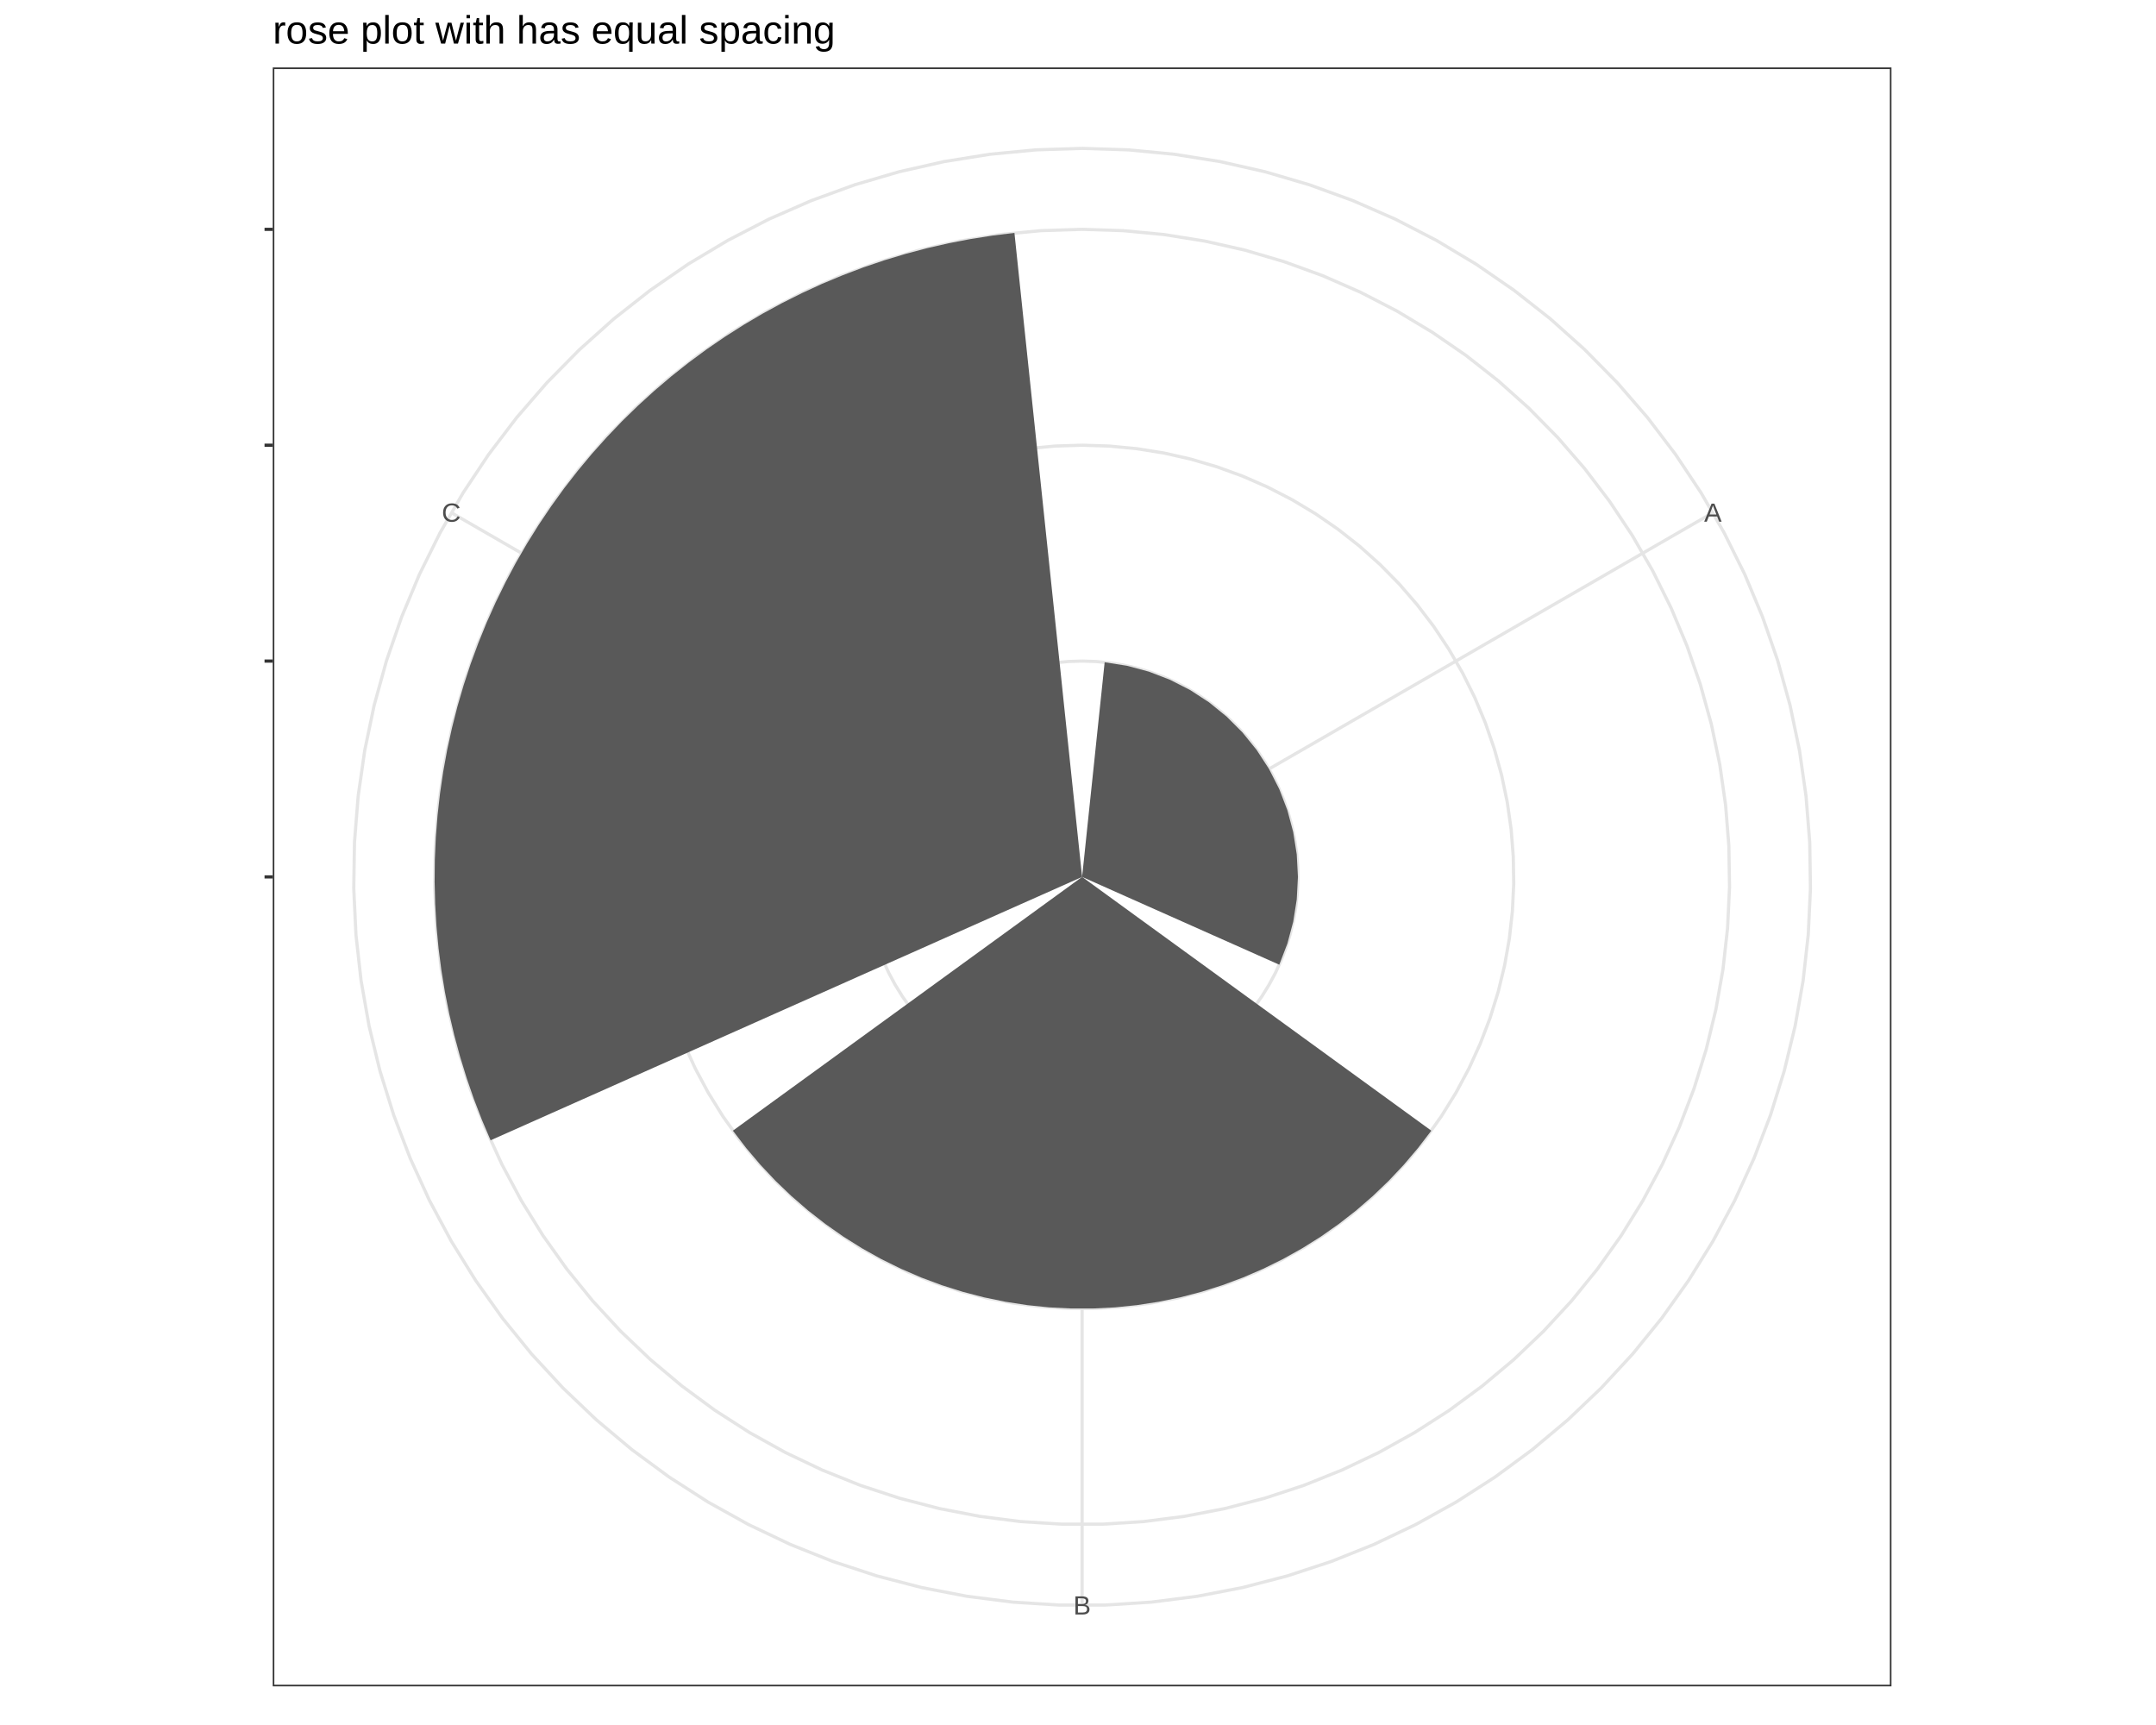
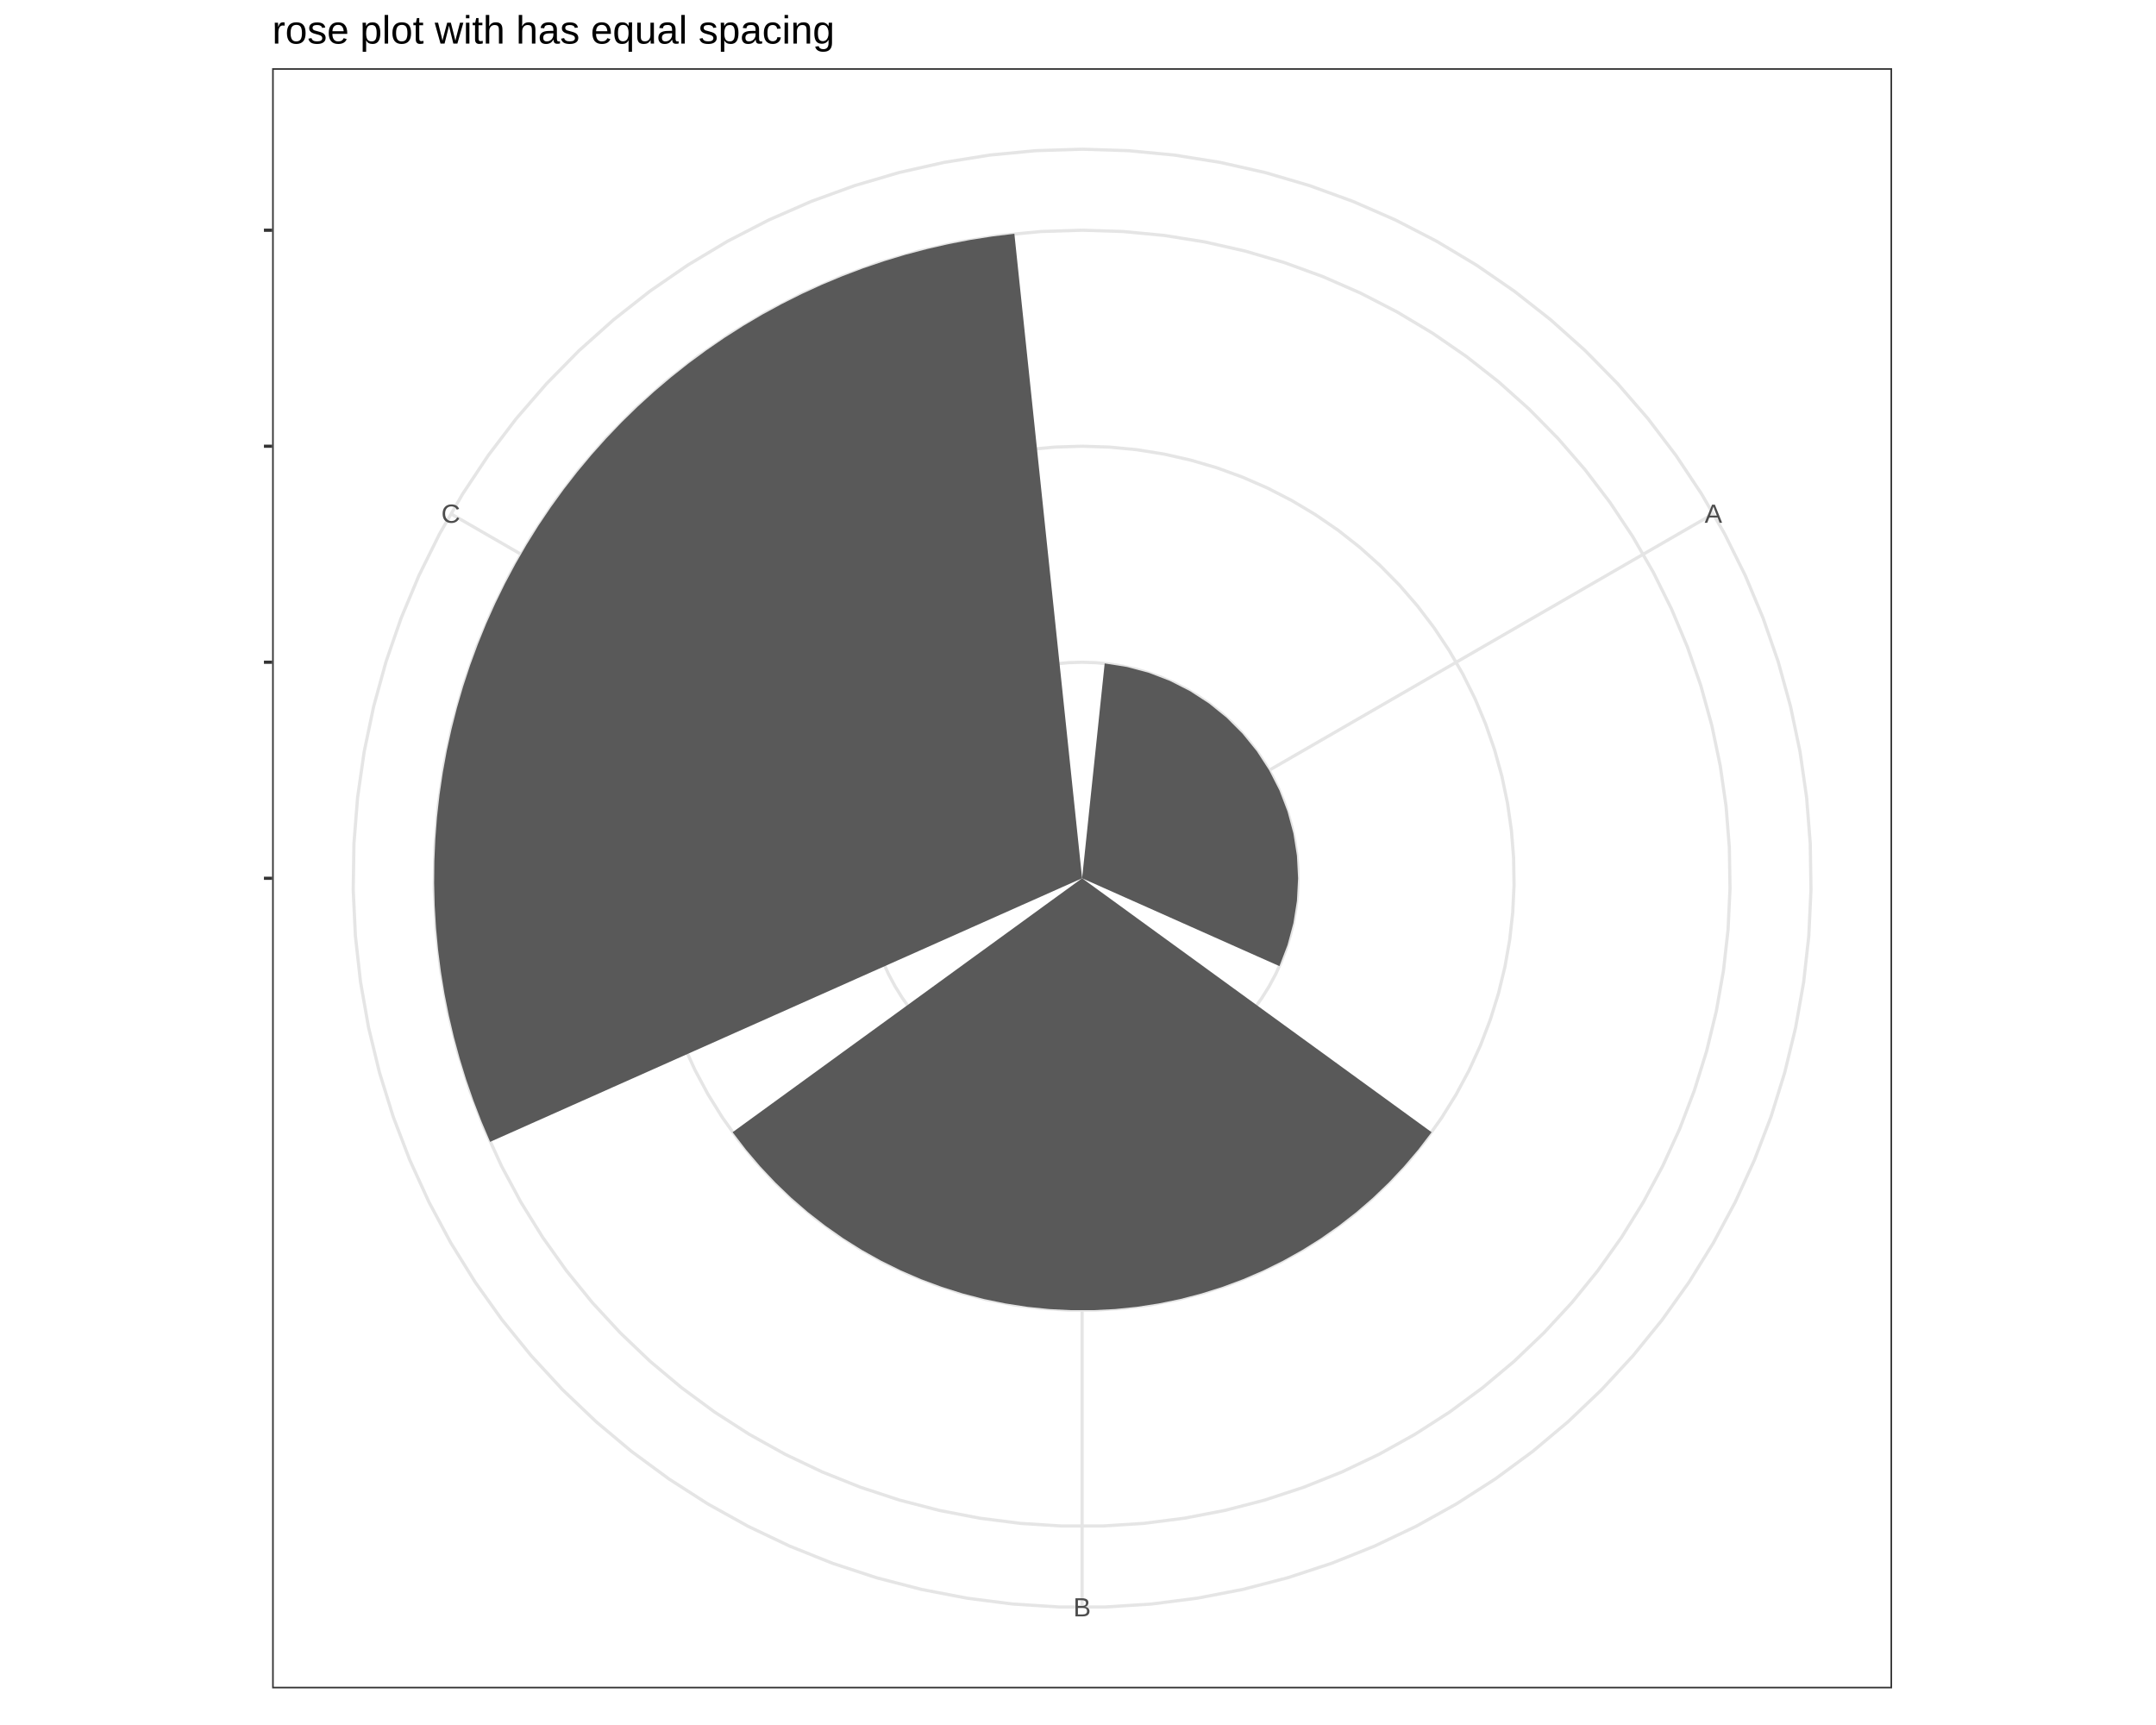
<svg xmlns="http://www.w3.org/2000/svg" viewBox="0 0 720.00 576.00">
  <defs>
    <style type="text/css">
    line, polyline, polygon, path, rect, circle {
      fill: none;
      stroke: #000000;
      stroke-linecap: round;
      stroke-linejoin: round;
      stroke-miterlimit: 10.00;
    }
  </style>
  </defs>
  <rect width="100%" height="100%" style="stroke: none; fill: #FFFFFF;" />
  <defs>
-     <clipPath id="cpODIuODZ8NjM3LjE0fDU3Ni4wMHwwLjAw">
-       <rect x="82.86" y="0.00" width="554.28" height="576.00" />
+     <clipPath id="cpODIuNjZ8NjM3LjM0fDU3Ni4wMHwwLjAw">
+       <rect x="82.66" y="0.00" width="554.69" height="576.00" />
    </clipPath>
  </defs>
-   <rect x="82.86" y="0.00" width="554.28" height="576.00" style="stroke-width: 1.07; stroke: #FFFFFF; fill: #FFFFFF;" clip-path="url(#cpODIuODZ8NjM3LjE0fDU3Ni4wMHwwLjAw)" />
+   <rect x="82.66" y="0.00" width="554.69" height="576.00" style="stroke-width: 1.07; stroke: #FFFFFF; fill: #FFFFFF;" clip-path="url(#cpODIuNjZ8NjM3LjM0fDU3Ni4wMHwwLjAw)" />
  <defs>
    <clipPath id="cpMC4wMHw3MjAuMDB8NTc2LjAwfDAuMDA=">
      <rect x="0.00" y="0.00" width="720.00" height="576.00" />
    </clipPath>
  </defs>
  <defs>
-     <clipPath id="cpOTEuMDh8NjMxLjY2fDU2My4xMHwyMi41Mg==">
-       <rect x="91.08" y="22.52" width="540.58" height="540.58" />
+     <clipPath id="cpOTAuODh8NjMxLjg2fDU2My43NnwyMi43Nw==">
+       <rect x="90.88" y="22.77" width="540.99" height="540.99" />
    </clipPath>
  </defs>
-   <rect x="91.08" y="22.52" width="540.58" height="540.58" style="stroke-width: 1.07; stroke: none; fill: #FFFFFF;" clip-path="url(#cpOTEuMDh8NjMxLjY2fDU2My4xMHwyMi41Mg==)" />
-   <polyline points="361.37,292.81 572.04,171.18 " style="stroke-width: 1.07; stroke: #E5E5E5; stroke-linecap: butt;" clip-path="url(#cpOTEuMDh8NjMxLjY2fDU2My4xMHwyMi41Mg==)" />
-   <polyline points="361.37,292.81 361.37,536.08 " style="stroke-width: 1.07; stroke: #E5E5E5; stroke-linecap: butt;" clip-path="url(#cpOTEuMDh8NjMxLjY2fDU2My4xMHwyMi41Mg==)" />
-   <polyline points="361.37,292.81 150.70,171.18 " style="stroke-width: 1.07; stroke: #E5E5E5; stroke-linecap: butt;" clip-path="url(#cpOTEuMDh8NjMxLjY2fDU2My4xMHwyMi41Mg==)" />
-   <polyline points="361.37,292.81 361.37,292.81 361.37,292.81 361.37,292.81 361.37,292.81 361.37,292.81 361.37,292.81 361.37,292.81 361.37,292.81 361.37,292.81 361.37,292.81 361.37,292.81 361.37,292.81 361.37,292.81 361.37,292.81 361.37,292.81 361.37,292.81 361.37,292.81 361.37,292.81 361.37,292.81 361.37,292.81 361.37,292.81 361.37,292.81 361.37,292.81 361.37,292.81 361.37,292.81 361.37,292.81 361.37,292.81 361.37,292.81 361.37,292.81 361.37,292.81 361.37,292.81 361.37,292.81 361.37,292.81 361.37,292.81 361.37,292.81 361.37,292.81 361.37,292.81 361.37,292.81 361.37,292.81 361.37,292.81 361.37,292.81 361.37,292.81 361.37,292.81 361.37,292.81 361.37,292.81 361.37,292.81 361.37,292.81 361.37,292.81 361.37,292.81 361.37,292.81 361.37,292.81 361.37,292.81 361.37,292.81 361.37,292.81 361.37,292.81 361.37,292.81 361.37,292.81 361.37,292.81 361.37,292.81 361.37,292.81 361.37,292.81 361.37,292.81 361.37,292.81 361.37,292.81 361.37,292.81 361.37,292.81 361.37,292.81 361.37,292.81 361.37,292.81 361.37,292.81 361.37,292.81 361.37,292.81 361.37,292.81 361.37,292.81 361.37,292.81 361.37,292.81 361.37,292.81 361.37,292.81 361.37,292.81 361.37,292.81 361.37,292.81 361.37,292.81 361.37,292.81 361.37,292.81 361.37,292.81 361.37,292.81 361.37,292.81 361.37,292.81 361.37,292.81 361.37,292.81 361.37,292.81 361.37,292.81 361.37,292.81 361.37,292.81 361.37,292.81 361.37,292.81 361.37,292.81 361.37,292.81 361.37,292.81 " style="stroke-width: 1.07; stroke: #E5E5E5; stroke-linecap: butt;" clip-path="url(#cpOTEuMDh8NjMxLjY2fDU2My4xMHwyMi41Mg==)" />
-   <polyline points="361.37,220.74 365.94,220.88 370.49,221.32 375.01,222.04 379.47,223.05 383.86,224.33 388.16,225.90 392.35,227.73 396.41,229.83 400.34,232.18 404.11,234.77 407.70,237.60 411.11,240.65 414.32,243.91 417.31,247.36 420.08,251.00 422.62,254.81 424.90,258.77 426.93,262.87 428.70,267.09 430.20,271.41 431.42,275.82 432.35,280.30 433.00,284.82 433.37,289.38 433.44,293.96 433.22,298.53 432.71,303.07 431.92,307.58 430.84,312.02 429.48,316.39 427.85,320.66 425.95,324.82 423.79,328.85 421.38,332.74 418.73,336.46 415.84,340.01 412.74,343.37 409.43,346.53 405.93,349.47 402.24,352.18 398.39,354.65 394.40,356.88 390.27,358.84 386.02,360.54 381.68,361.97 377.25,363.12 372.76,363.99 368.22,364.56 363.66,364.85 359.08,364.85 354.52,364.56 349.98,363.99 345.49,363.12 341.06,361.97 336.72,360.54 332.47,358.84 328.34,356.88 324.35,354.65 320.50,352.18 316.81,349.47 313.31,346.53 310.00,343.37 306.90,340.01 304.01,336.46 301.36,332.74 298.95,328.85 296.79,324.82 294.89,320.66 293.26,316.39 291.90,312.02 290.82,307.58 290.03,303.07 289.52,298.53 289.30,293.96 289.37,289.38 289.74,284.82 290.39,280.30 291.32,275.82 292.54,271.41 294.04,267.09 295.81,262.87 297.84,258.77 300.12,254.81 302.66,251.00 305.43,247.36 308.42,243.91 311.63,240.65 315.04,237.60 318.63,234.77 322.40,232.18 326.33,229.83 330.39,227.73 334.58,225.90 338.88,224.33 343.27,223.05 347.73,222.04 352.25,221.32 356.80,220.88 361.37,220.74 " style="stroke-width: 1.07; stroke: #E5E5E5; stroke-linecap: butt;" clip-path="url(#cpOTEuMDh8NjMxLjY2fDU2My4xMHwyMi41Mg==)" />
-   <polyline points="361.37,148.66 370.51,148.95 379.62,149.82 388.65,151.26 397.57,153.28 406.35,155.86 414.95,158.98 423.33,162.65 431.46,166.84 439.31,171.54 446.84,176.73 454.03,182.38 460.85,188.48 467.27,195.00 473.26,201.92 478.80,209.19 483.86,216.81 488.44,224.73 492.50,232.93 496.03,241.37 499.02,250.01 501.46,258.83 503.34,267.78 504.64,276.84 505.36,285.95 505.51,295.10 505.07,304.24 504.06,313.33 502.47,322.34 500.31,331.23 497.60,339.96 494.33,348.51 490.53,356.83 486.21,364.89 481.39,372.66 476.08,380.12 470.32,387.21 464.11,393.93 457.49,400.25 450.48,406.13 443.11,411.55 435.42,416.50 427.43,420.94 419.17,424.88 410.67,428.27 401.98,431.13 393.13,433.43 384.15,435.16 375.07,436.32 365.94,436.90 356.80,436.90 347.67,436.32 338.59,435.16 329.61,433.43 320.76,431.13 312.07,428.27 303.57,424.88 295.31,420.94 287.32,416.50 279.63,411.55 272.26,406.13 265.25,400.25 258.63,393.93 252.42,387.21 246.66,380.12 241.35,372.66 236.53,364.89 232.21,356.83 228.41,348.51 225.14,339.96 222.43,331.23 220.27,322.34 218.68,313.33 217.67,304.24 217.23,295.10 217.38,285.95 218.10,276.84 219.40,267.78 221.28,258.83 223.72,250.01 226.71,241.37 230.24,232.93 234.30,224.73 238.88,216.81 243.94,209.19 249.48,201.92 255.47,195.00 261.89,188.48 268.71,182.38 275.90,176.73 283.43,171.54 291.28,166.84 299.41,162.65 307.79,158.98 316.39,155.86 325.17,153.28 334.09,151.26 343.12,149.82 352.23,148.95 361.37,148.66 " style="stroke-width: 1.07; stroke: #E5E5E5; stroke-linecap: butt;" clip-path="url(#cpOTEuMDh8NjMxLjY2fDU2My4xMHwyMi41Mg==)" />
-   <polyline points="361.37,76.58 375.08,77.02 388.74,78.32 402.29,80.49 415.68,83.51 428.84,87.38 441.74,92.07 454.31,97.57 466.50,103.86 478.27,110.91 489.58,118.69 500.36,127.17 510.59,136.32 520.21,146.10 529.20,156.47 537.51,167.39 545.11,178.81 551.97,190.69 558.06,202.99 563.36,215.64 567.85,228.61 571.51,241.83 574.32,255.26 576.27,268.85 577.36,282.52 577.58,296.24 576.92,309.95 575.40,323.59 573.02,337.10 569.78,350.43 565.71,363.54 560.81,376.35 555.11,388.84 548.63,400.93 541.40,412.59 533.44,423.77 524.79,434.42 515.48,444.50 505.55,453.96 495.04,462.78 483.99,470.92 472.44,478.34 460.45,485.01 448.06,490.91 435.33,496.01 422.29,500.29 409.01,503.73 395.54,506.33 381.92,508.07 368.23,508.94 354.51,508.94 340.82,508.07 327.20,506.33 313.73,503.73 300.45,500.29 287.41,496.01 274.68,490.91 262.29,485.01 250.30,478.34 238.75,470.92 227.70,462.78 217.19,453.96 207.26,444.50 197.95,434.42 189.30,423.77 181.34,412.59 174.11,400.93 167.63,388.84 161.93,376.35 157.03,363.54 152.96,350.43 149.72,337.10 147.34,323.59 145.82,309.95 145.16,296.24 145.38,282.52 146.47,268.85 148.42,255.26 151.23,241.83 154.89,228.61 159.38,215.64 164.68,202.99 170.77,190.69 177.63,178.81 185.23,167.39 193.54,156.47 202.53,146.10 212.15,136.32 222.38,127.17 233.16,118.69 244.47,110.91 256.24,103.86 268.43,97.57 281.00,92.07 293.90,87.38 307.06,83.51 320.45,80.49 334.00,78.32 347.66,77.02 361.37,76.58 " style="stroke-width: 1.07; stroke: #E5E5E5; stroke-linecap: butt;" clip-path="url(#cpOTEuMDh8NjMxLjY2fDU2My4xMHwyMi41Mg==)" />
-   <polyline points="361.37,49.55 376.80,50.04 392.17,51.51 407.41,53.95 422.46,57.35 437.28,61.70 451.78,66.98 465.92,73.16 479.64,80.24 492.89,88.17 505.60,96.92 517.74,106.46 529.24,116.76 540.07,127.76 550.18,139.42 559.53,151.71 568.08,164.56 575.79,177.93 582.65,191.76 588.61,206.00 593.66,220.58 597.78,235.46 600.94,250.57 603.13,265.85 604.36,281.24 604.60,296.67 603.87,312.09 602.16,327.43 599.48,342.63 595.84,357.64 591.25,372.38 585.74,386.80 579.33,400.84 572.04,414.44 563.90,427.56 554.95,440.14 545.22,452.12 534.74,463.46 523.57,474.11 511.74,484.03 499.31,493.18 486.33,501.53 472.84,509.03 458.90,515.67 444.57,521.40 429.90,526.22 414.96,530.10 399.81,533.02 384.49,534.97 369.09,535.95 353.65,535.95 338.25,534.97 322.93,533.02 307.78,530.10 292.83,526.22 278.17,521.40 263.84,515.67 249.90,509.03 236.41,501.53 223.43,493.18 210.99,484.03 199.17,474.11 188.00,463.46 177.52,452.12 167.79,440.14 158.84,427.56 150.70,414.44 143.41,400.84 137.00,386.80 131.49,372.38 126.90,357.64 123.26,342.63 120.58,327.43 118.87,312.09 118.14,296.67 118.38,281.24 119.61,265.85 121.80,250.57 124.96,235.46 129.08,220.58 134.13,206.00 140.09,191.76 146.95,177.93 154.66,164.56 163.21,151.71 172.56,139.42 182.67,127.76 193.50,116.76 205.00,106.46 217.14,96.92 229.85,88.17 243.10,80.24 256.82,73.16 270.96,66.98 285.46,61.70 300.27,57.35 315.33,53.95 330.57,51.51 345.94,50.04 361.37,49.55 " style="stroke-width: 1.07; stroke: #E5E5E5; stroke-linecap: butt;" clip-path="url(#cpOTEuMDh8NjMxLjY2fDU2My4xMHwyMi41Mg==)" />
-   <polygon points="368.90,221.13 376.36,222.31 383.64,224.26 390.69,226.97 397.41,230.39 403.74,234.50 409.60,239.25 414.93,244.58 419.68,250.45 423.79,256.77 427.22,263.50 429.92,270.54 431.87,277.83 433.05,285.28 433.45,292.81 433.05,300.35 431.87,307.80 429.92,315.09 427.22,322.13 419.90,318.87 412.58,315.61 405.27,312.36 397.95,309.10 390.63,305.84 383.32,302.59 376.00,299.33 368.69,296.07 361.37,292.81 361.37,292.81 362.21,284.85 363.04,276.88 363.88,268.92 364.72,260.95 365.56,252.99 366.39,245.02 367.23,237.06 368.07,229.09 368.90,221.13 " style="stroke-width: 1.07; stroke: none; fill: #595959;" clip-path="url(#cpOTEuMDh8NjMxLjY2fDU2My4xMHwyMi41Mg==)" />
-   <polygon points="477.99,377.55 473.53,383.37 468.77,388.97 463.74,394.31 458.43,399.39 452.88,404.20 447.09,408.71 441.08,412.93 434.86,416.83 428.45,420.41 421.86,423.66 415.12,426.57 408.24,429.14 401.24,431.35 394.13,433.20 386.94,434.68 379.68,435.80 372.38,436.55 365.04,436.92 357.70,436.92 350.36,436.55 343.06,435.80 335.80,434.68 328.61,433.20 321.50,431.35 314.50,429.14 307.62,426.57 300.88,423.66 294.29,420.41 287.88,416.83 281.66,412.93 275.65,408.71 269.86,404.20 264.31,399.39 259.00,394.31 253.97,388.97 249.21,383.37 244.75,377.55 250.88,373.09 257.02,368.63 263.16,364.17 269.30,359.71 275.44,355.25 281.57,350.79 287.71,346.33 293.85,341.87 299.99,337.41 306.13,332.95 312.26,328.49 318.40,324.03 324.54,319.57 330.68,315.11 336.82,310.65 342.96,306.19 349.09,301.73 355.23,297.27 361.37,292.81 361.37,292.81 367.51,297.27 373.65,301.73 379.78,306.19 385.92,310.65 392.06,315.11 398.20,319.57 404.34,324.03 410.47,328.49 416.61,332.95 422.75,337.41 428.89,341.87 435.03,346.33 441.17,350.79 447.30,355.25 453.44,359.71 459.58,364.17 465.72,368.63 471.86,373.09 477.99,377.55 " style="stroke-width: 1.07; stroke: none; fill: #595959;" clip-path="url(#cpOTEuMDh8NjMxLjY2fDU2My4xMHwyMi41Mg==)" />
-   <polygon points="163.83,380.76 160.93,373.94 158.27,367.03 155.85,360.02 153.67,352.94 151.73,345.79 150.03,338.58 148.59,331.31 147.40,323.99 146.45,316.64 145.76,309.27 145.33,301.87 145.14,294.46 145.21,287.05 145.54,279.65 146.12,272.26 146.95,264.90 148.03,257.56 149.36,250.27 150.94,243.04 152.77,235.85 154.85,228.74 157.16,221.70 159.72,214.75 162.51,207.88 165.54,201.12 168.80,194.46 172.28,187.92 175.99,181.50 179.91,175.22 184.05,169.07 188.39,163.06 192.94,157.21 197.68,151.52 202.62,146.00 207.74,140.64 213.05,135.47 218.53,130.48 224.17,125.68 229.98,121.08 235.94,116.67 242.05,112.48 248.30,108.50 254.68,104.73 261.19,101.19 267.81,97.87 274.55,94.77 281.39,91.92 288.32,89.29 295.33,86.91 302.43,84.77 309.59,82.87 316.82,81.22 324.09,79.82 331.41,78.67 338.77,77.76 339.55,85.18 340.33,92.60 341.11,100.01 341.88,107.43 342.66,114.84 343.44,122.26 344.22,129.67 345.00,137.09 345.78,144.50 346.56,151.92 347.34,159.33 348.12,166.75 348.90,174.17 349.68,181.58 350.46,189.00 351.24,196.41 352.02,203.83 352.80,211.24 353.58,218.66 354.36,226.07 355.13,233.49 355.91,240.90 356.69,248.32 357.47,255.74 358.25,263.15 359.03,270.57 359.81,277.98 360.59,285.40 361.37,292.81 361.37,292.81 354.56,295.85 347.75,298.88 340.93,301.91 334.12,304.94 327.31,307.98 320.50,311.01 313.69,314.04 306.88,317.08 300.06,320.11 293.25,323.14 286.44,326.17 279.63,329.21 272.82,332.24 266.01,335.27 259.19,338.30 252.38,341.34 245.57,344.37 238.76,347.40 231.95,350.44 225.14,353.47 218.32,356.50 211.51,359.53 204.70,362.57 197.89,365.60 191.08,368.63 184.27,371.66 177.45,374.70 170.64,377.73 163.83,380.76 " style="stroke-width: 1.07; stroke: none; fill: #595959;" clip-path="url(#cpOTEuMDh8NjMxLjY2fDU2My4xMHwyMi41Mg==)" />
-   <g clip-path="url(#cpOTEuMDh8NjMxLjY2fDU2My4xMHwyMi41Mg==)">
-     <text x="569.10" y="174.21" style="font-size: 8.80px; fill: #4D4D4D; font-family: Liberation Sans;" textLength="5.88px" lengthAdjust="spacingAndGlyphs">A</text>
+   <rect x="90.88" y="22.77" width="540.99" height="540.99" style="stroke-width: 1.07; stroke: none; fill: #FFFFFF;" clip-path="url(#cpOTAuODh8NjMxLjg2fDU2My43NnwyMi43Nw==)" />
+   <polyline points="361.37,293.27 572.20,171.54 " style="stroke-width: 1.07; stroke: #E5E5E5; stroke-linecap: butt;" clip-path="url(#cpOTAuODh8NjMxLjg2fDU2My43NnwyMi43Nw==)" />
+   <polyline points="361.37,293.27 361.37,536.71 " style="stroke-width: 1.07; stroke: #E5E5E5; stroke-linecap: butt;" clip-path="url(#cpOTAuODh8NjMxLjg2fDU2My43NnwyMi43Nw==)" />
+   <polyline points="361.37,293.27 150.54,171.54 " style="stroke-width: 1.07; stroke: #E5E5E5; stroke-linecap: butt;" clip-path="url(#cpOTAuODh8NjMxLjg2fDU2My43NnwyMi43Nw==)" />
+   <polyline points="361.37,293.27 361.37,293.27 361.37,293.27 361.37,293.27 361.37,293.27 361.37,293.27 361.37,293.27 361.37,293.27 361.37,293.27 361.37,293.27 361.37,293.27 361.37,293.27 361.37,293.27 361.37,293.27 361.37,293.27 361.37,293.27 361.37,293.27 361.37,293.27 361.37,293.27 361.37,293.27 361.37,293.27 361.37,293.27 361.37,293.27 361.37,293.27 361.37,293.27 361.37,293.27 361.37,293.27 361.37,293.27 361.37,293.27 361.37,293.27 361.37,293.27 361.37,293.27 361.37,293.27 361.37,293.27 361.37,293.27 361.37,293.27 361.37,293.27 361.37,293.27 361.37,293.27 361.37,293.27 361.37,293.27 361.37,293.27 361.37,293.27 361.37,293.27 361.37,293.27 361.37,293.27 361.37,293.27 361.37,293.27 361.37,293.27 361.37,293.27 361.37,293.27 361.37,293.27 361.37,293.27 361.37,293.27 361.37,293.27 361.37,293.27 361.37,293.27 361.37,293.27 361.37,293.27 361.37,293.27 361.37,293.27 361.37,293.27 361.37,293.27 361.37,293.27 361.37,293.27 361.37,293.27 361.37,293.27 361.37,293.27 361.37,293.27 361.37,293.27 361.37,293.27 361.37,293.27 361.37,293.27 361.37,293.27 361.37,293.27 361.37,293.27 361.37,293.27 361.37,293.27 361.37,293.27 361.37,293.27 361.37,293.27 361.37,293.27 361.37,293.27 361.37,293.27 361.37,293.27 361.37,293.27 361.37,293.27 361.37,293.27 361.37,293.27 361.37,293.27 361.37,293.27 361.37,293.27 361.37,293.27 361.37,293.27 361.37,293.27 361.37,293.27 361.37,293.27 361.37,293.27 361.37,293.27 361.37,293.27 " style="stroke-width: 1.07; stroke: #E5E5E5; stroke-linecap: butt;" clip-path="url(#cpOTAuODh8NjMxLjg2fDU2My43NnwyMi43Nw==)" />
+   <polyline points="361.37,221.13 365.94,221.28 370.50,221.71 375.02,222.44 379.49,223.45 383.88,224.74 388.18,226.30 392.37,228.14 396.44,230.23 400.37,232.58 404.14,235.18 407.74,238.01 411.15,241.06 414.36,244.32 417.35,247.78 420.13,251.43 422.66,255.24 424.95,259.20 426.98,263.30 428.75,267.52 430.25,271.85 431.47,276.26 432.41,280.74 433.06,285.27 433.42,289.83 433.49,294.41 433.27,298.98 432.77,303.53 431.97,308.04 430.89,312.49 429.53,316.86 427.90,321.13 426.00,325.30 423.84,329.33 421.42,333.22 418.77,336.95 415.88,340.50 412.78,343.86 409.47,347.02 405.96,349.97 402.27,352.68 398.42,355.15 394.42,357.38 390.29,359.35 386.04,361.05 381.69,362.48 377.26,363.63 372.77,364.49 368.23,365.07 363.66,365.36 359.08,365.36 354.51,365.07 349.97,364.49 345.48,363.63 341.05,362.48 336.70,361.05 332.45,359.35 328.32,357.38 324.32,355.15 320.47,352.68 316.78,349.97 313.27,347.02 309.96,343.86 306.86,340.50 303.97,336.95 301.31,333.22 298.90,329.33 296.74,325.30 294.84,321.13 293.21,316.86 291.85,312.49 290.77,308.04 289.97,303.53 289.46,298.98 289.25,294.41 289.32,289.83 289.68,285.27 290.33,280.74 291.27,276.26 292.49,271.85 293.99,267.52 295.76,263.30 297.79,259.20 300.08,255.24 302.61,251.43 305.38,247.78 308.38,244.32 311.59,241.06 315.00,238.01 318.60,235.18 322.37,232.58 326.30,230.23 330.37,228.14 334.56,226.30 338.86,224.74 343.25,223.45 347.72,222.44 352.24,221.71 356.79,221.28 361.37,221.13 " style="stroke-width: 1.07; stroke: #E5E5E5; stroke-linecap: butt;" clip-path="url(#cpOTAuODh8NjMxLjg2fDU2My43NnwyMi43Nw==)" />
+   <polyline points="361.37,149.00 370.52,149.29 379.63,150.16 388.67,151.61 397.60,153.63 406.39,156.21 414.99,159.34 423.37,163.01 431.51,167.20 439.36,171.90 446.91,177.09 454.10,182.75 460.92,188.86 467.34,195.38 473.34,202.30 478.88,209.58 483.95,217.21 488.53,225.13 492.60,233.34 496.13,241.78 499.13,250.43 501.57,259.25 503.44,268.22 504.74,277.28 505.47,286.40 505.62,295.56 505.18,304.70 504.17,313.80 502.58,322.81 500.42,331.71 497.70,340.45 494.43,349.00 490.63,357.33 486.31,365.40 481.48,373.18 476.17,380.63 470.40,387.74 464.19,394.46 457.56,400.78 450.55,406.67 443.18,412.09 435.47,417.04 427.48,421.49 419.21,425.43 410.71,428.83 402.01,431.69 393.15,433.99 384.16,435.72 375.08,436.88 365.95,437.46 356.79,437.46 347.66,436.88 338.58,435.72 329.59,433.99 320.73,431.69 312.03,428.83 303.53,425.43 295.26,421.49 287.26,417.04 279.56,412.09 272.19,406.67 265.18,400.78 258.55,394.46 252.34,387.74 246.57,380.63 241.26,373.18 236.43,365.40 232.11,357.33 228.31,349.00 225.04,340.45 222.32,331.71 220.16,322.81 218.57,313.80 217.56,304.70 217.12,295.56 217.27,286.40 217.99,277.28 219.30,268.22 221.17,259.25 223.61,250.43 226.61,241.78 230.14,233.34 234.21,225.13 238.79,217.21 243.86,209.58 249.40,202.30 255.39,195.38 261.82,188.86 268.64,182.75 275.83,177.09 283.37,171.90 291.23,167.20 299.37,163.01 307.75,159.34 316.35,156.21 325.14,153.63 334.07,151.61 343.11,150.16 352.22,149.29 361.37,149.00 " style="stroke-width: 1.07; stroke: #E5E5E5; stroke-linecap: butt;" clip-path="url(#cpOTAuODh8NjMxLjg2fDU2My43NnwyMi43Nw==)" />
+   <polyline points="361.37,76.87 375.09,77.31 388.76,78.61 402.32,80.78 415.72,83.81 428.89,87.67 441.80,92.37 454.38,97.88 466.58,104.17 478.36,111.22 489.67,119.01 500.47,127.50 510.70,136.65 520.33,146.44 529.32,156.82 537.64,167.74 545.25,179.18 552.11,191.07 558.21,203.37 563.52,216.04 568.01,229.01 571.67,242.25 574.48,255.69 576.43,269.28 577.52,282.97 577.74,296.70 577.09,310.42 575.56,324.06 573.18,337.59 569.94,350.93 565.86,364.04 560.96,376.87 555.26,389.36 548.77,401.46 541.53,413.13 533.57,424.32 524.91,434.98 515.59,445.06 505.66,454.54 495.14,463.36 484.08,471.51 472.53,478.93 460.53,485.61 448.13,491.51 435.38,496.61 422.34,500.90 409.04,504.35 395.56,506.94 381.94,508.68 368.24,509.55 354.50,509.55 340.80,508.68 327.18,506.94 313.70,504.35 300.40,500.90 287.36,496.61 274.61,491.51 262.21,485.61 250.21,478.93 238.66,471.51 227.60,463.36 217.08,454.54 207.15,445.06 197.83,434.98 189.17,424.32 181.21,413.13 173.97,401.46 167.48,389.36 161.78,376.87 156.88,364.04 152.80,350.93 149.56,337.59 147.18,324.06 145.65,310.42 145.00,296.70 145.22,282.97 146.31,269.28 148.26,255.69 151.07,242.25 154.73,229.01 159.22,216.04 164.53,203.37 170.63,191.07 177.49,179.18 185.10,167.74 193.42,156.82 202.41,146.44 212.04,136.65 222.27,127.50 233.07,119.01 244.38,111.22 256.16,104.17 268.36,97.88 280.94,92.37 293.85,87.67 307.02,83.81 320.42,80.78 333.98,78.61 347.65,77.31 361.37,76.87 " style="stroke-width: 1.07; stroke: #E5E5E5; stroke-linecap: butt;" clip-path="url(#cpOTAuODh8NjMxLjg2fDU2My43NnwyMi43Nw==)" />
+   <polyline points="361.37,49.82 376.81,50.31 392.19,51.78 407.44,54.22 422.51,57.62 437.33,61.98 451.85,67.26 466.00,73.45 479.73,80.53 492.99,88.47 505.71,97.23 517.85,106.78 529.37,117.08 540.20,128.09 550.32,139.76 559.67,152.05 568.23,164.92 575.96,178.29 582.82,192.14 588.78,206.38 593.84,220.98 597.95,235.87 601.12,250.99 603.32,266.28 604.54,281.68 604.78,297.13 604.05,312.56 602.34,327.91 599.65,343.13 596.01,358.14 591.43,372.89 585.91,387.32 579.50,401.37 572.20,414.99 564.06,428.12 555.09,440.70 545.35,452.69 534.87,464.04 523.69,474.70 511.86,484.63 499.42,493.79 486.42,502.14 472.92,509.65 458.97,516.29 444.63,522.03 429.96,526.85 415.00,530.73 399.83,533.65 384.51,535.61 369.09,536.59 353.65,536.59 338.23,535.61 322.91,533.65 307.74,530.73 292.78,526.85 278.11,522.03 263.77,516.29 249.82,509.65 236.32,502.14 223.32,493.79 210.88,484.63 199.05,474.70 187.87,464.04 177.39,452.69 167.65,440.70 158.68,428.12 150.54,414.99 143.24,401.37 136.83,387.32 131.31,372.89 126.73,358.14 123.09,343.13 120.40,327.91 118.69,312.56 117.96,297.13 118.20,281.68 119.42,266.28 121.62,250.99 124.79,235.87 128.90,220.98 133.96,206.38 139.92,192.14 146.78,178.29 154.51,164.92 163.07,152.05 172.42,139.76 182.54,128.09 193.37,117.08 204.89,106.78 217.03,97.23 229.75,88.47 243.01,80.53 256.74,73.45 270.89,67.26 285.41,61.98 300.23,57.62 315.30,54.22 330.55,51.78 345.93,50.31 361.37,49.82 " style="stroke-width: 1.07; stroke: #E5E5E5; stroke-linecap: butt;" clip-path="url(#cpOTAuODh8NjMxLjg2fDU2My43NnwyMi43Nw==)" />
+   <polygon points="368.91,221.53 376.37,222.71 383.66,224.66 390.71,227.37 397.44,230.80 403.77,234.91 409.64,239.66 414.97,245.00 419.73,250.87 423.84,257.20 427.27,263.93 429.97,270.98 431.93,278.27 433.11,285.73 433.50,293.27 433.11,300.81 431.93,308.26 429.97,315.56 427.27,322.60 419.94,319.35 412.62,316.09 405.30,312.83 397.98,309.57 390.66,306.31 383.34,303.05 376.01,299.79 368.69,296.53 361.37,293.27 361.37,293.27 362.21,285.30 363.05,277.32 363.88,269.35 364.72,261.38 365.56,253.41 366.40,245.44 367.23,237.47 368.07,229.50 368.91,221.53 " style="stroke-width: 1.07; stroke: none; fill: #595959;" clip-path="url(#cpOTAuODh8NjMxLjg2fDU2My43NnwyMi43Nw==)" />
+   <polygon points="478.08,378.06 473.61,383.90 468.85,389.49 463.81,394.84 458.51,399.93 452.95,404.74 447.15,409.25 441.14,413.47 434.91,417.38 428.50,420.96 421.91,424.21 415.16,427.13 408.27,429.69 401.27,431.90 394.15,433.76 386.96,435.24 379.69,436.36 372.38,437.11 365.04,437.48 357.70,437.48 350.36,437.11 343.05,436.36 335.78,435.24 328.59,433.76 321.47,431.90 314.47,429.69 307.58,427.13 300.83,424.21 294.24,420.96 287.83,417.38 281.60,413.47 275.59,409.25 269.79,404.74 264.23,399.93 258.93,394.84 253.89,389.49 249.13,383.90 244.66,378.06 250.80,373.60 256.94,369.14 263.09,364.67 269.23,360.21 275.37,355.75 281.51,351.28 287.66,346.82 293.80,342.36 299.94,337.90 306.09,333.43 312.23,328.97 318.37,324.51 324.51,320.04 330.66,315.58 336.80,311.12 342.94,306.66 349.08,302.19 355.23,297.73 361.37,293.27 361.37,293.27 367.51,297.73 373.66,302.19 379.80,306.66 385.94,311.12 392.08,315.58 398.23,320.04 404.37,324.51 410.51,328.97 416.65,333.43 422.80,337.90 428.94,342.36 435.08,346.82 441.23,351.28 447.37,355.75 453.51,360.21 459.65,364.67 465.80,369.14 471.94,373.60 478.08,378.06 " style="stroke-width: 1.07; stroke: none; fill: #595959;" clip-path="url(#cpOTAuODh8NjMxLjg2fDU2My43NnwyMi43Nw==)" />
+   <polygon points="163.68,381.28 160.78,374.46 158.12,367.54 155.69,360.53 153.51,353.44 151.57,346.28 149.88,339.06 148.43,331.79 147.24,324.47 146.29,317.11 145.60,309.73 145.16,302.33 144.98,294.91 145.05,287.50 145.38,280.09 145.95,272.70 146.79,265.33 147.87,257.99 149.20,250.70 150.79,243.45 152.62,236.26 154.69,229.14 157.01,222.10 159.57,215.14 162.36,208.27 165.39,201.50 168.65,194.84 172.14,188.30 175.85,181.87 179.77,175.58 183.91,169.43 188.26,163.42 192.81,157.56 197.56,151.87 202.50,146.34 207.63,140.98 212.94,135.80 218.42,130.81 224.07,126.01 229.88,121.40 235.85,117.00 241.96,112.80 248.22,108.81 254.60,105.04 261.11,101.50 267.74,98.17 274.48,95.08 281.33,92.22 288.26,89.59 295.28,87.21 302.38,85.06 309.55,83.17 316.78,81.51 324.06,80.11 331.39,78.96 338.75,78.06 339.53,85.48 340.31,92.90 341.09,100.32 341.87,107.74 342.65,115.16 343.43,122.58 344.21,130.00 344.99,137.42 345.77,144.85 346.55,152.27 347.33,159.69 348.11,167.11 348.89,174.53 349.67,181.95 350.45,189.37 351.23,196.79 352.01,204.21 352.79,211.63 353.57,219.06 354.35,226.48 355.13,233.90 355.91,241.32 356.69,248.74 357.47,256.16 358.25,263.58 359.03,271.00 359.81,278.42 360.59,285.85 361.37,293.27 361.37,293.27 354.55,296.30 347.74,299.34 340.92,302.37 334.10,305.41 327.29,308.44 320.47,311.48 313.65,314.51 306.84,317.55 300.02,320.58 293.20,323.62 286.38,326.65 279.57,329.69 272.75,332.72 265.93,335.76 259.12,338.79 252.30,341.83 245.48,344.86 238.67,347.90 231.85,350.93 225.03,353.97 218.22,357.00 211.40,360.04 204.58,363.07 197.77,366.11 190.95,369.14 184.13,372.18 177.32,375.21 170.50,378.25 163.68,381.28 " style="stroke-width: 1.07; stroke: none; fill: #595959;" clip-path="url(#cpOTAuODh8NjMxLjg2fDU2My43NnwyMi43Nw==)" />
+   <g clip-path="url(#cpOTAuODh8NjMxLjg2fDU2My43NnwyMi43Nw==)">
+     <text x="569.26" y="174.57" style="font-size: 8.80px; fill: #4D4D4D; font-family: Liberation Sans;" textLength="5.88px" lengthAdjust="spacingAndGlyphs">A</text>
  </g>
-   <g clip-path="url(#cpOTEuMDh8NjMxLjY2fDU2My4xMHwyMi41Mg==)">
-     <text x="358.43" y="539.10" style="font-size: 8.80px; fill: #4D4D4D; font-family: Liberation Sans;" textLength="5.88px" lengthAdjust="spacingAndGlyphs">B</text>
+   <g clip-path="url(#cpOTAuODh8NjMxLjg2fDU2My43NnwyMi43Nw==)">
+     <text x="358.43" y="539.73" style="font-size: 8.80px; fill: #4D4D4D; font-family: Liberation Sans;" textLength="5.88px" lengthAdjust="spacingAndGlyphs">B</text>
  </g>
-   <g clip-path="url(#cpOTEuMDh8NjMxLjY2fDU2My4xMHwyMi41Mg==)">
-     <text x="147.52" y="174.21" style="font-size: 8.80px; fill: #4D4D4D; font-family: Liberation Sans;" textLength="6.36px" lengthAdjust="spacingAndGlyphs">C</text>
+   <g clip-path="url(#cpOTAuODh8NjMxLjg2fDU2My43NnwyMi43Nw==)">
+     <text x="147.36" y="174.57" style="font-size: 8.80px; fill: #4D4D4D; font-family: Liberation Sans;" textLength="6.36px" lengthAdjust="spacingAndGlyphs">C</text>
  </g>
-   <rect x="91.08" y="22.52" width="540.58" height="540.58" style="stroke-width: 1.07; stroke: #333333;" clip-path="url(#cpOTEuMDh8NjMxLjY2fDU2My4xMHwyMi41Mg==)" />
+   <rect x="90.88" y="22.77" width="540.99" height="540.99" style="stroke-width: 1.07; stroke: #333333;" clip-path="url(#cpOTAuODh8NjMxLjg2fDU2My43NnwyMi43Nw==)" />
  <defs>
    <clipPath id="cpMC4wMHw3MjAuMDB8NTc2LjAwfDAuMDA=">
      <rect x="0.00" y="0.00" width="720.00" height="576.00" />
    </clipPath>
  </defs>
-   <polyline points="88.34,292.81 91.08,292.81 " style="stroke-width: 1.07; stroke: #333333; stroke-linecap: butt;" clip-path="url(#cpMC4wMHw3MjAuMDB8NTc2LjAwfDAuMDA=)" />
-   <polyline points="88.34,220.74 91.08,220.74 " style="stroke-width: 1.07; stroke: #333333; stroke-linecap: butt;" clip-path="url(#cpMC4wMHw3MjAuMDB8NTc2LjAwfDAuMDA=)" />
-   <polyline points="88.34,148.66 91.08,148.66 " style="stroke-width: 1.07; stroke: #333333; stroke-linecap: butt;" clip-path="url(#cpMC4wMHw3MjAuMDB8NTc2LjAwfDAuMDA=)" />
-   <polyline points="88.34,76.58 91.08,76.58 " style="stroke-width: 1.07; stroke: #333333; stroke-linecap: butt;" clip-path="url(#cpMC4wMHw3MjAuMDB8NTc2LjAwfDAuMDA=)" />
+   <polyline points="88.14,293.27 90.88,293.27 " style="stroke-width: 1.07; stroke: #333333; stroke-linecap: butt;" clip-path="url(#cpMC4wMHw3MjAuMDB8NTc2LjAwfDAuMDA=)" />
+   <polyline points="88.14,221.13 90.88,221.13 " style="stroke-width: 1.07; stroke: #333333; stroke-linecap: butt;" clip-path="url(#cpMC4wMHw3MjAuMDB8NTc2LjAwfDAuMDA=)" />
+   <polyline points="88.14,149.00 90.88,149.00 " style="stroke-width: 1.07; stroke: #333333; stroke-linecap: butt;" clip-path="url(#cpMC4wMHw3MjAuMDB8NTc2LjAwfDAuMDA=)" />
+   <polyline points="88.14,76.87 90.88,76.87 " style="stroke-width: 1.07; stroke: #333333; stroke-linecap: butt;" clip-path="url(#cpMC4wMHw3MjAuMDB8NTc2LjAwfDAuMDA=)" />
  <g clip-path="url(#cpMC4wMHw3MjAuMDB8NTc2LjAwfDAuMDA=)">
-     <text x="91.08" y="14.56" style="font-size: 13.20px; font-family: Liberation Sans;" textLength="187.56px" lengthAdjust="spacingAndGlyphs">rose plot with has equal spacing</text>
+     <text x="90.88" y="14.56" style="font-size: 13.20px; font-family: Liberation Sans;" textLength="187.56px" lengthAdjust="spacingAndGlyphs">rose plot with has equal spacing</text>
  </g>
</svg>
